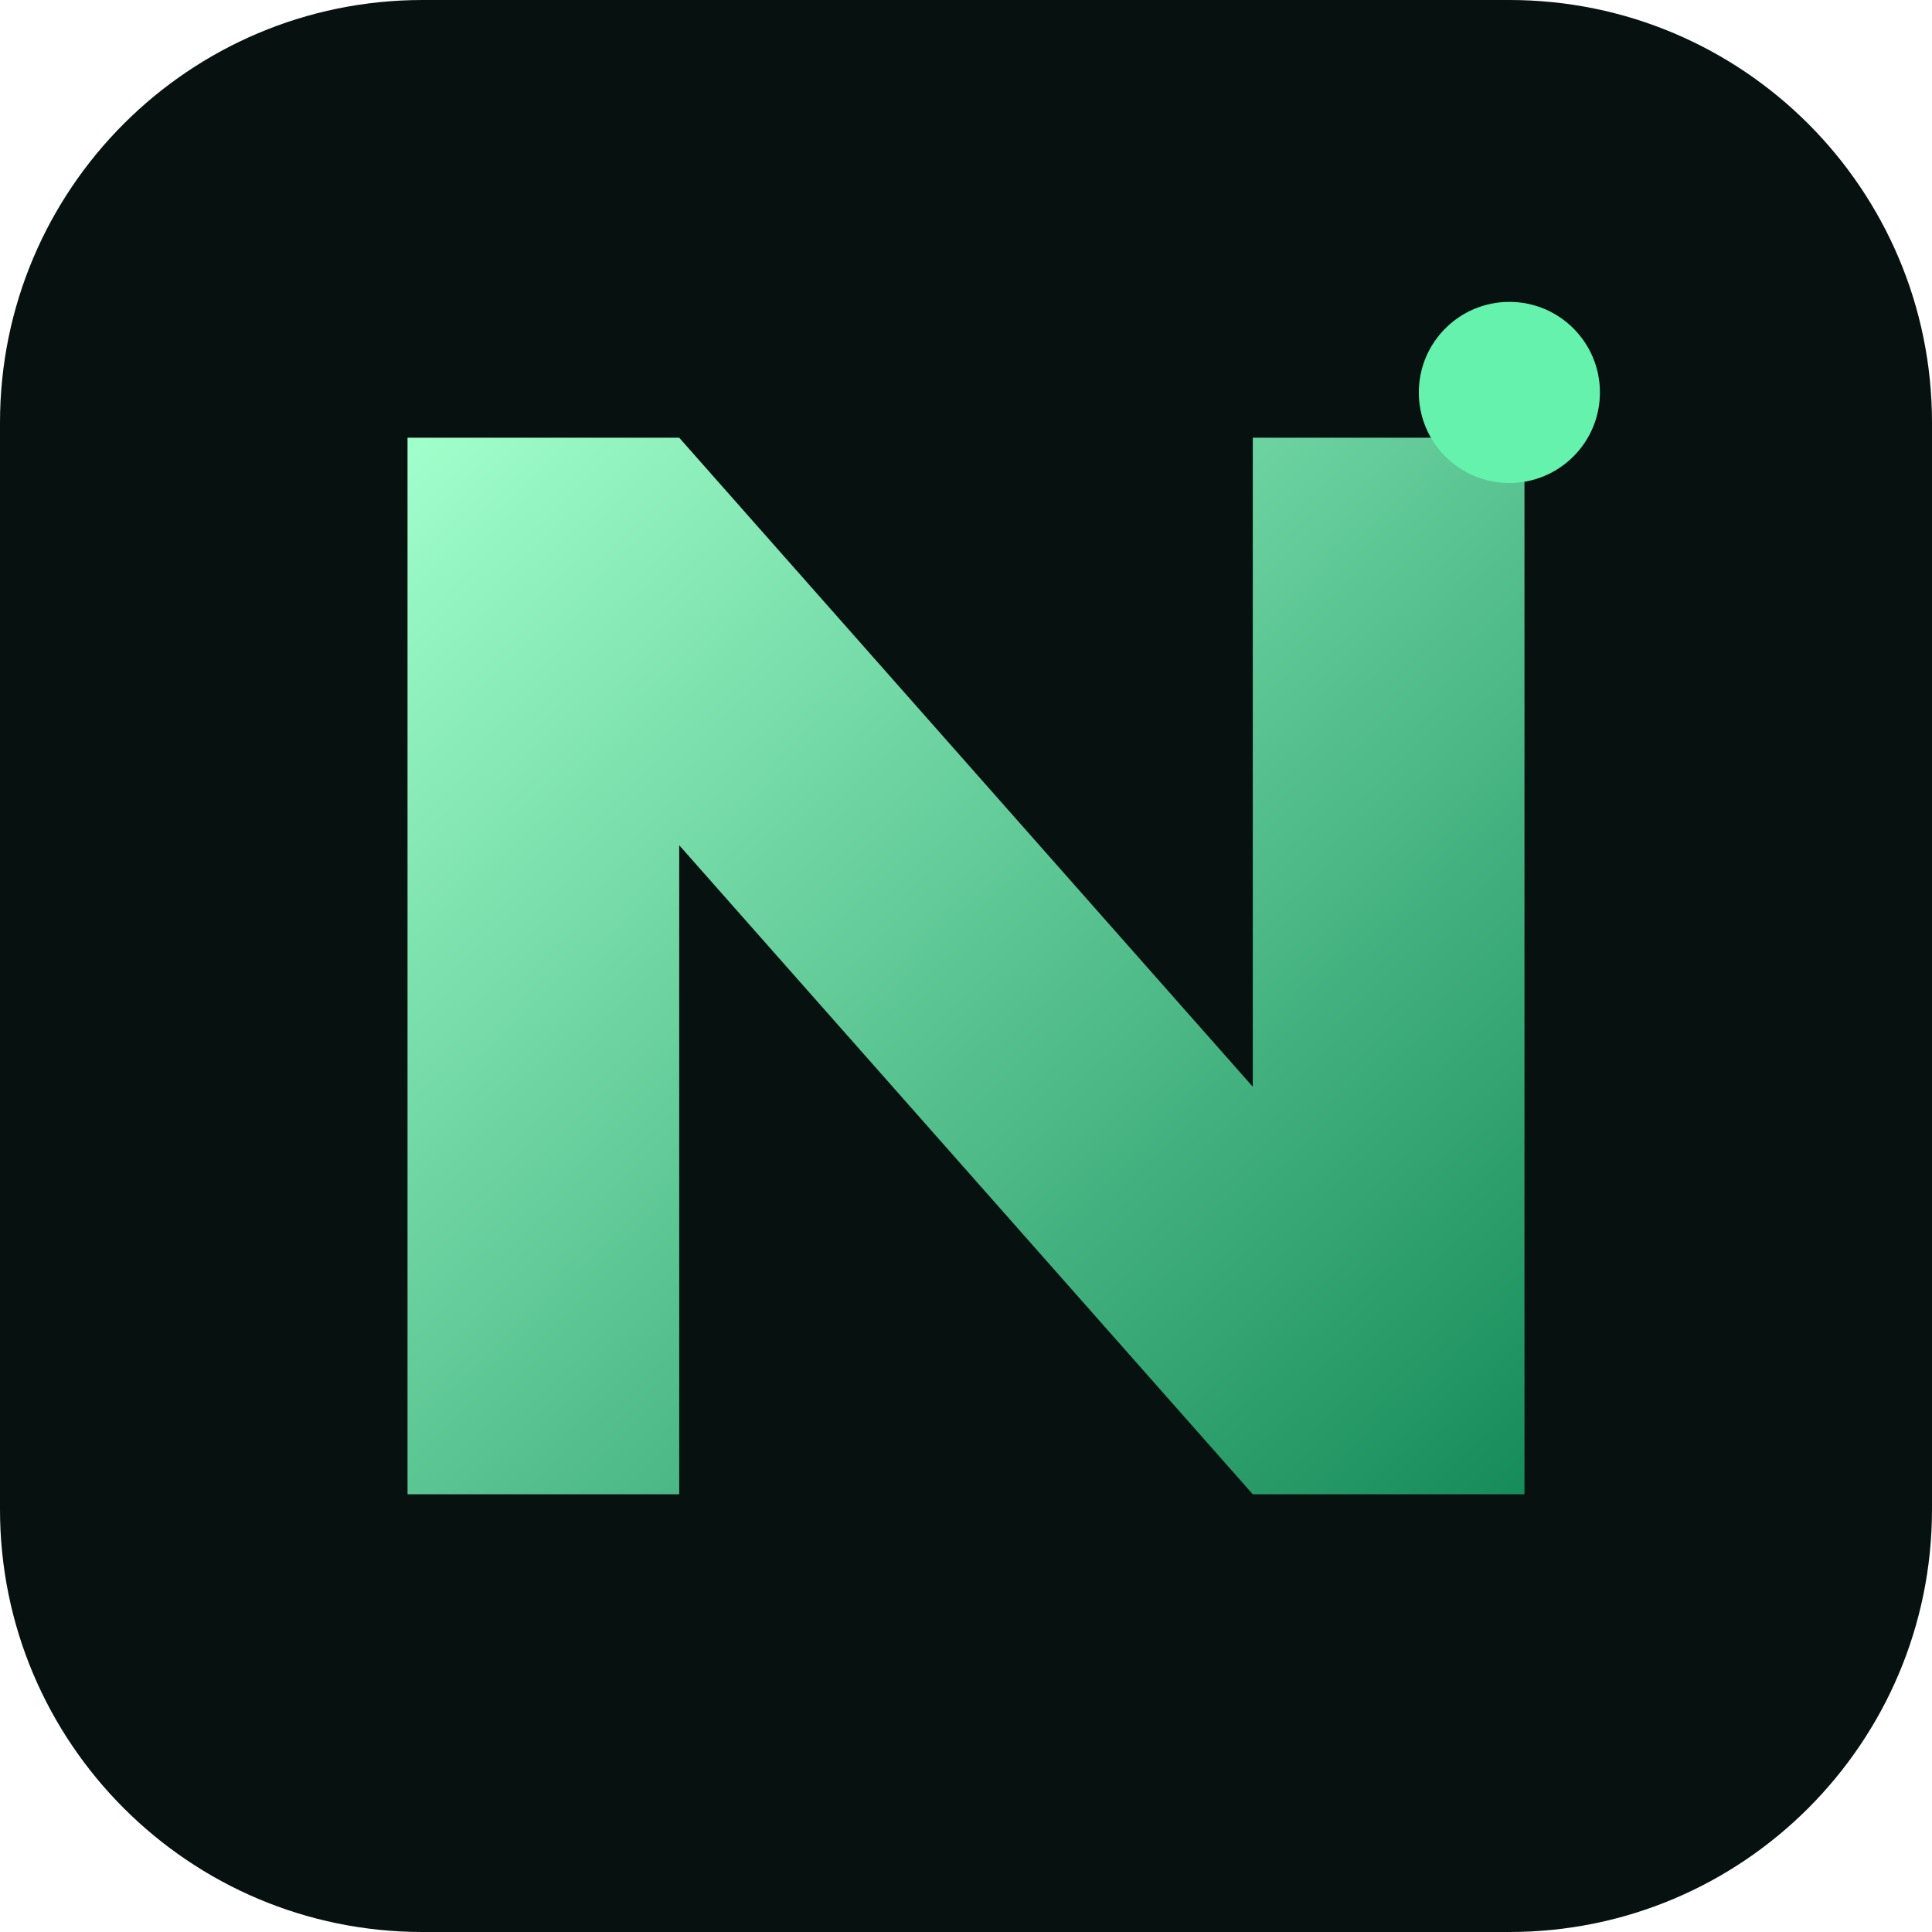
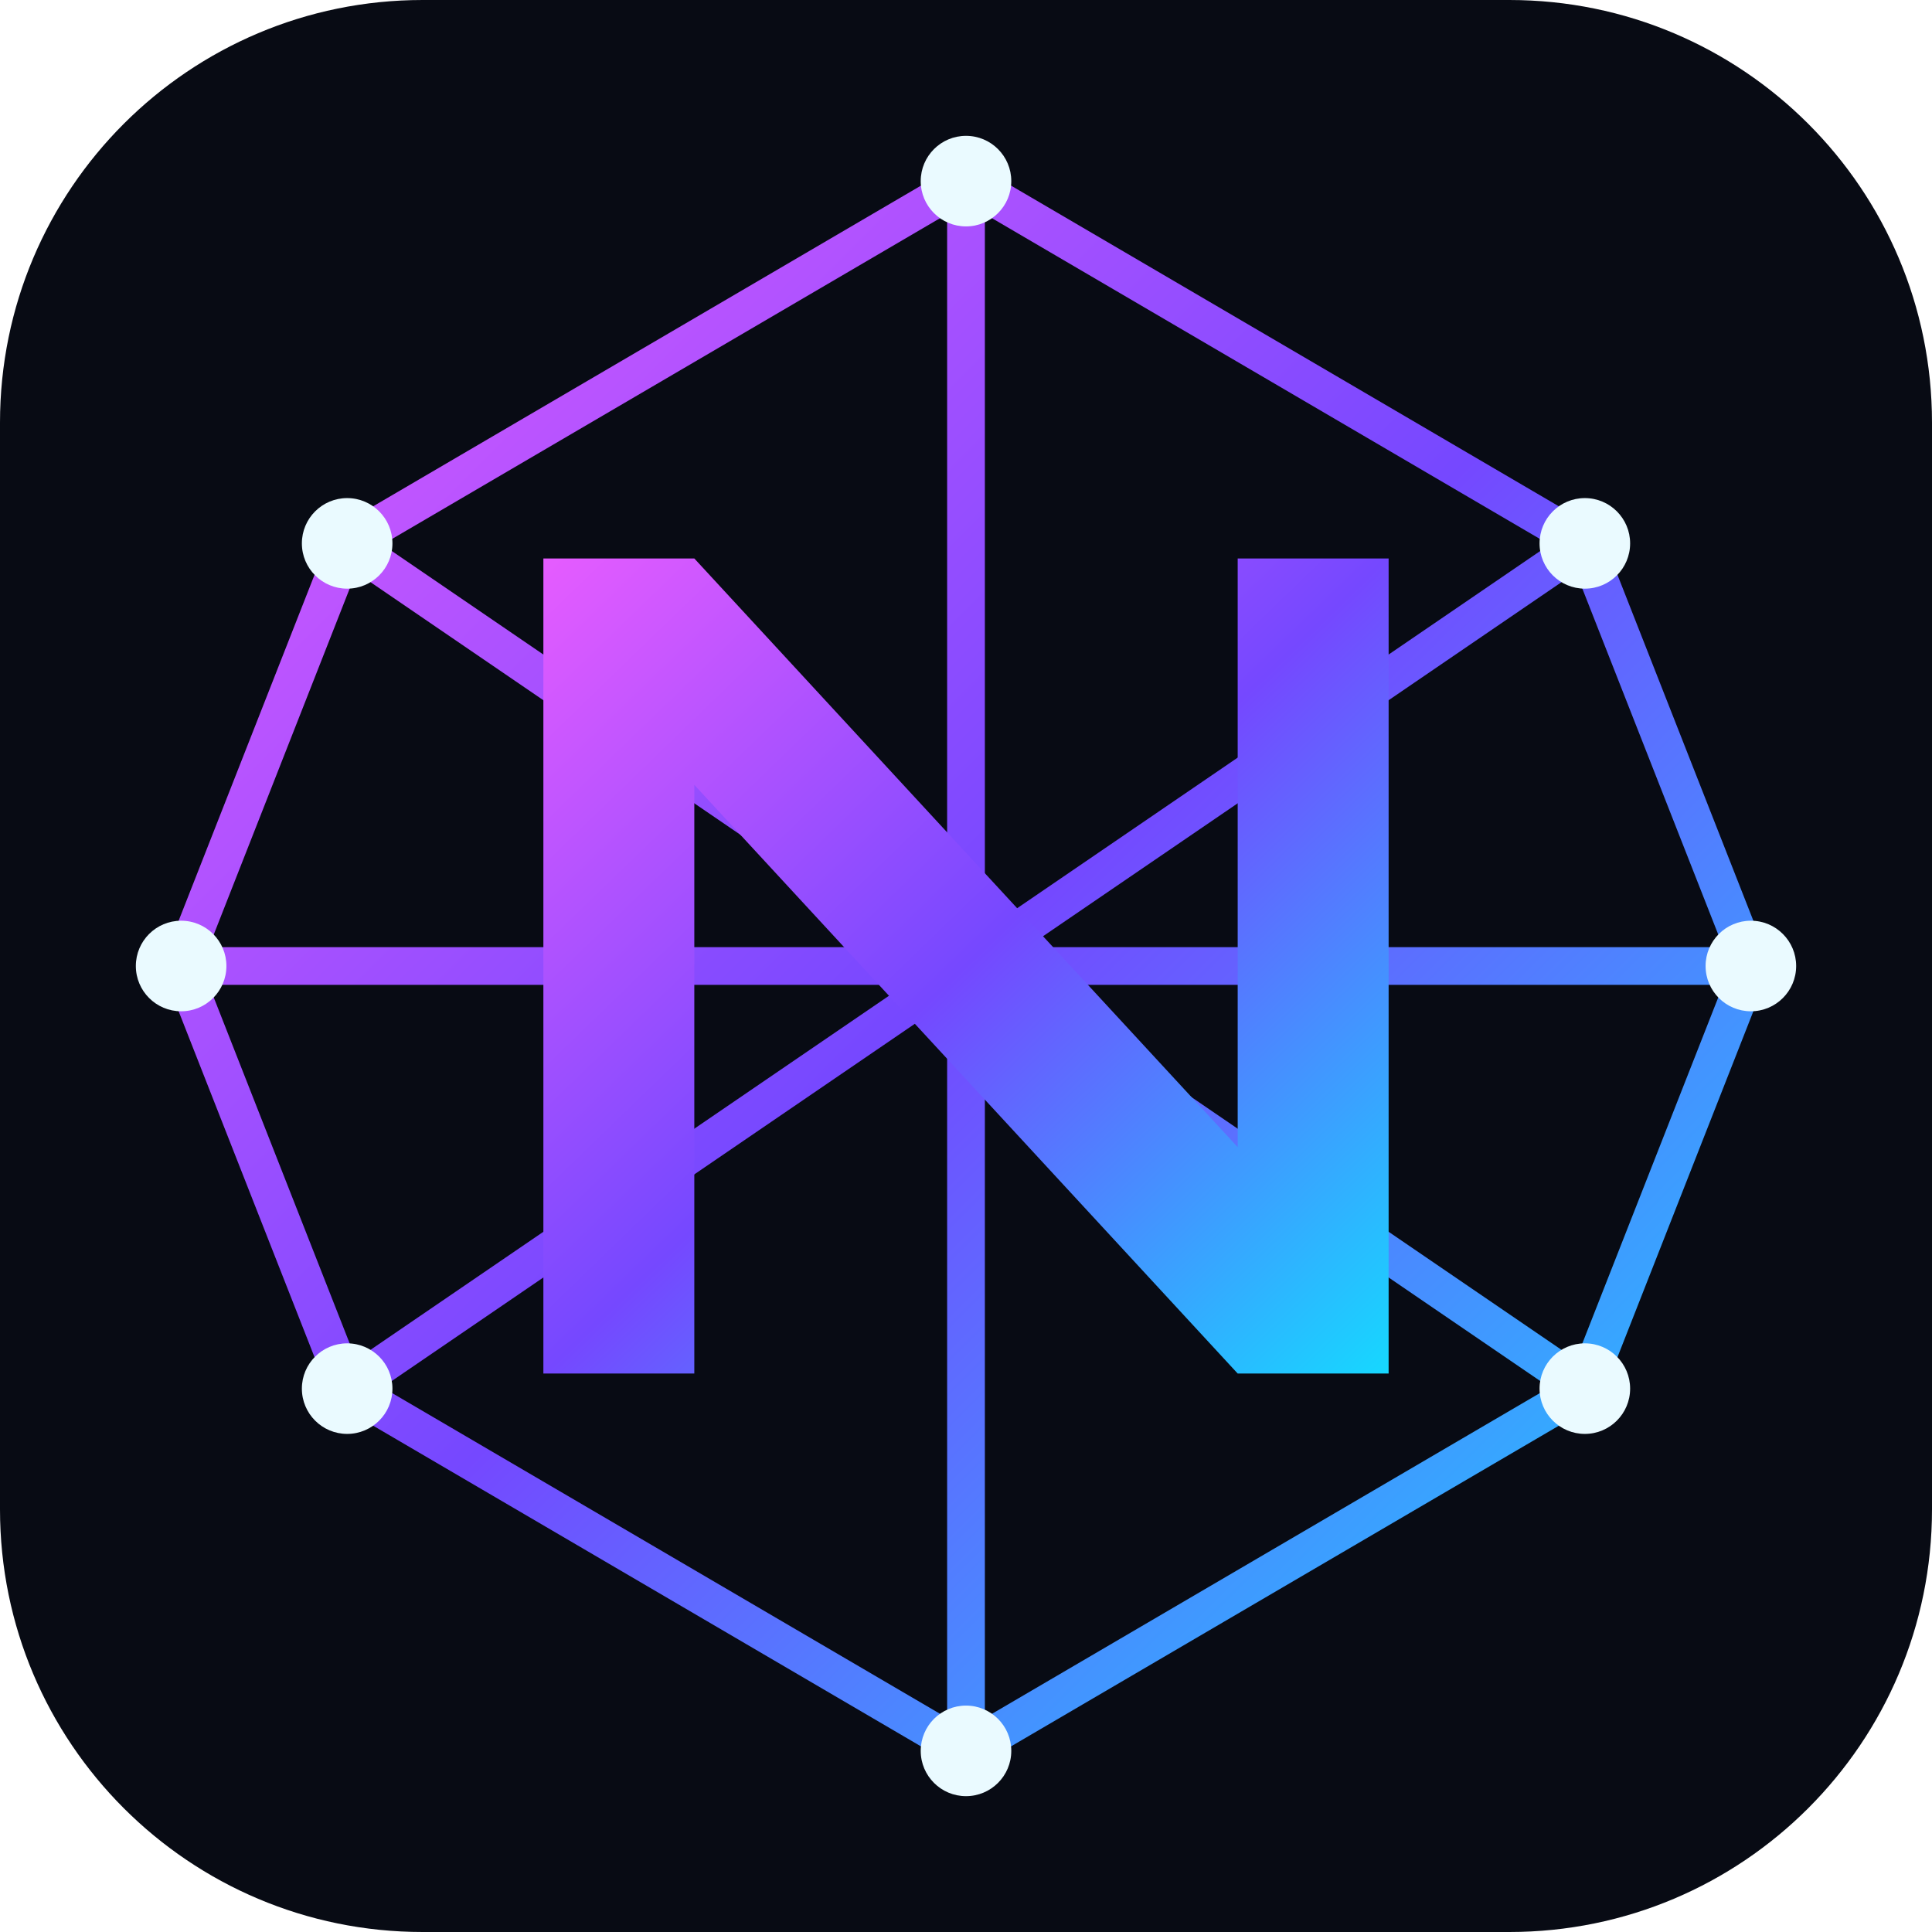
<svg xmlns="http://www.w3.org/2000/svg" viewBox="0 0 128 128">
  <defs>
    <linearGradient id="g" x1="0" y1="0" x2="1" y2="1">
-       <stop stop-color="#a1ffcc" />
-       <stop offset="1" stop-color="#168c5a" />
+       <stop stop-color="#e65cff" />
+       <stop offset=".5" stop-color="#7548ff" />
+       <stop offset="1" stop-color="#16d8ff" />
    </linearGradient>
  </defs>
-   <rect width="128" height="128" rx="28" fill="#07110f" />
-   <path d="M27 99V29h18l38 43V29h18v70H83L45 56v43z" fill="url(#g)" />
-   <circle cx="100" cy="26" r="6" fill="#65f2ad" />
+   <rect width="128" height="128" rx="28" fill="#080b14" />
+   <g fill="none" stroke="url(#g)" stroke-width="2.5">
+     <path d="M64 12 23 36 12 64 23 92 64 116 105 92 116 64 105 36Z" />
+     <path d="M23 36 64 64 105 36M12 64 64 64 116 64M23 92 64 64 105 92M64 12V116" />
+   </g>
+   <path d="M36 91V37h10l36 39V37h10v54H82L46 52v39z" fill="url(#g)" />
+   <g fill="#eafaff">
+     <circle cx="64" cy="12" r="3" />
+     <circle cx="23" cy="36" r="3" />
+     <circle cx="105" cy="36" r="3" />
+     <circle cx="12" cy="64" r="3" />
+     <circle cx="116" cy="64" r="3" />
+     <circle cx="23" cy="92" r="3" />
+     <circle cx="105" cy="92" r="3" />
+     <circle cx="64" cy="116" r="3" />
+   </g>
</svg>
